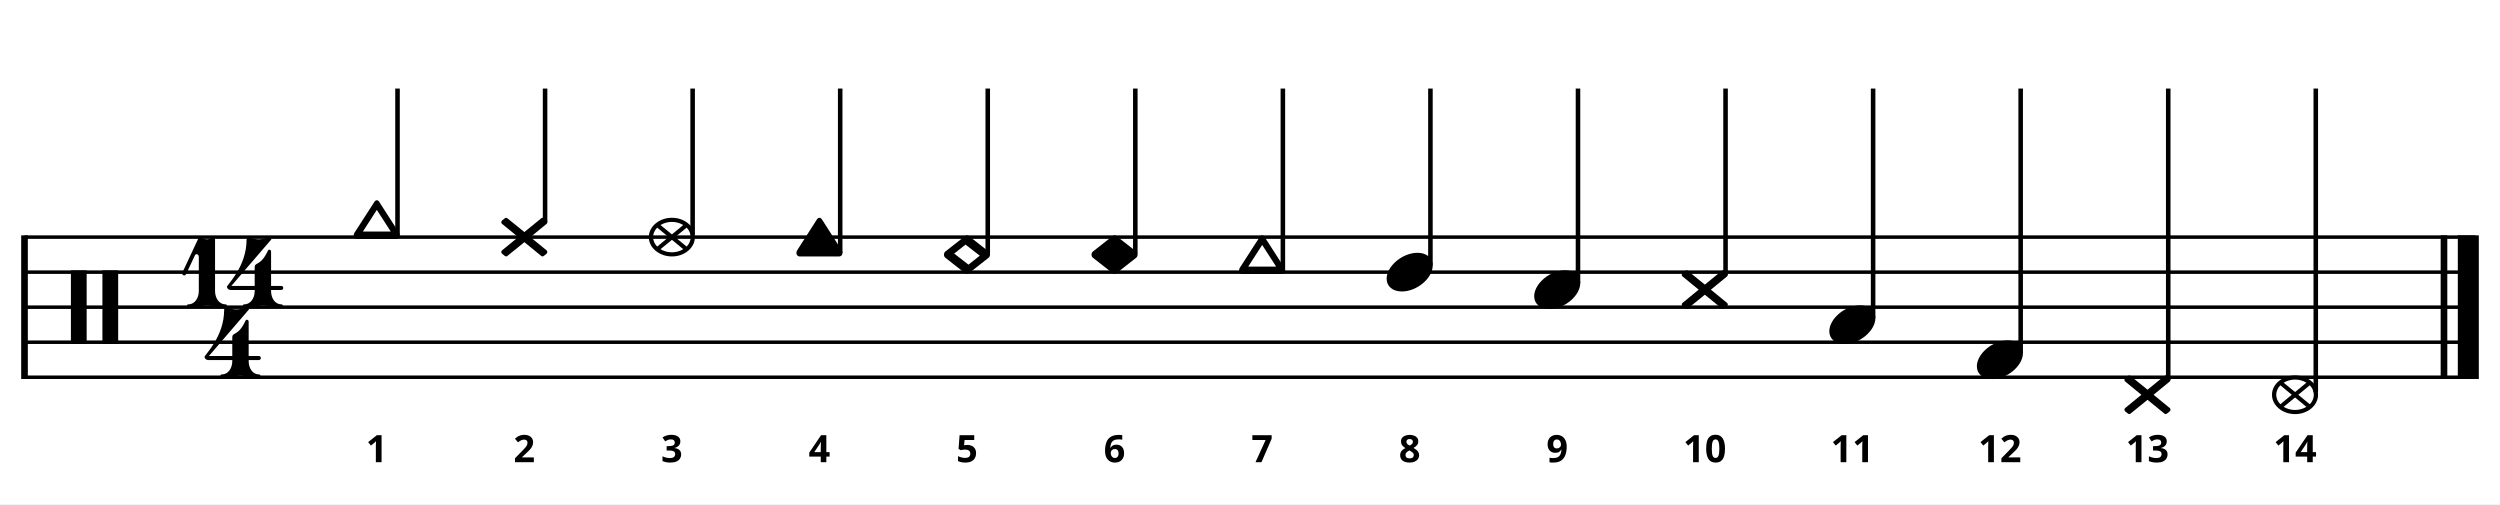
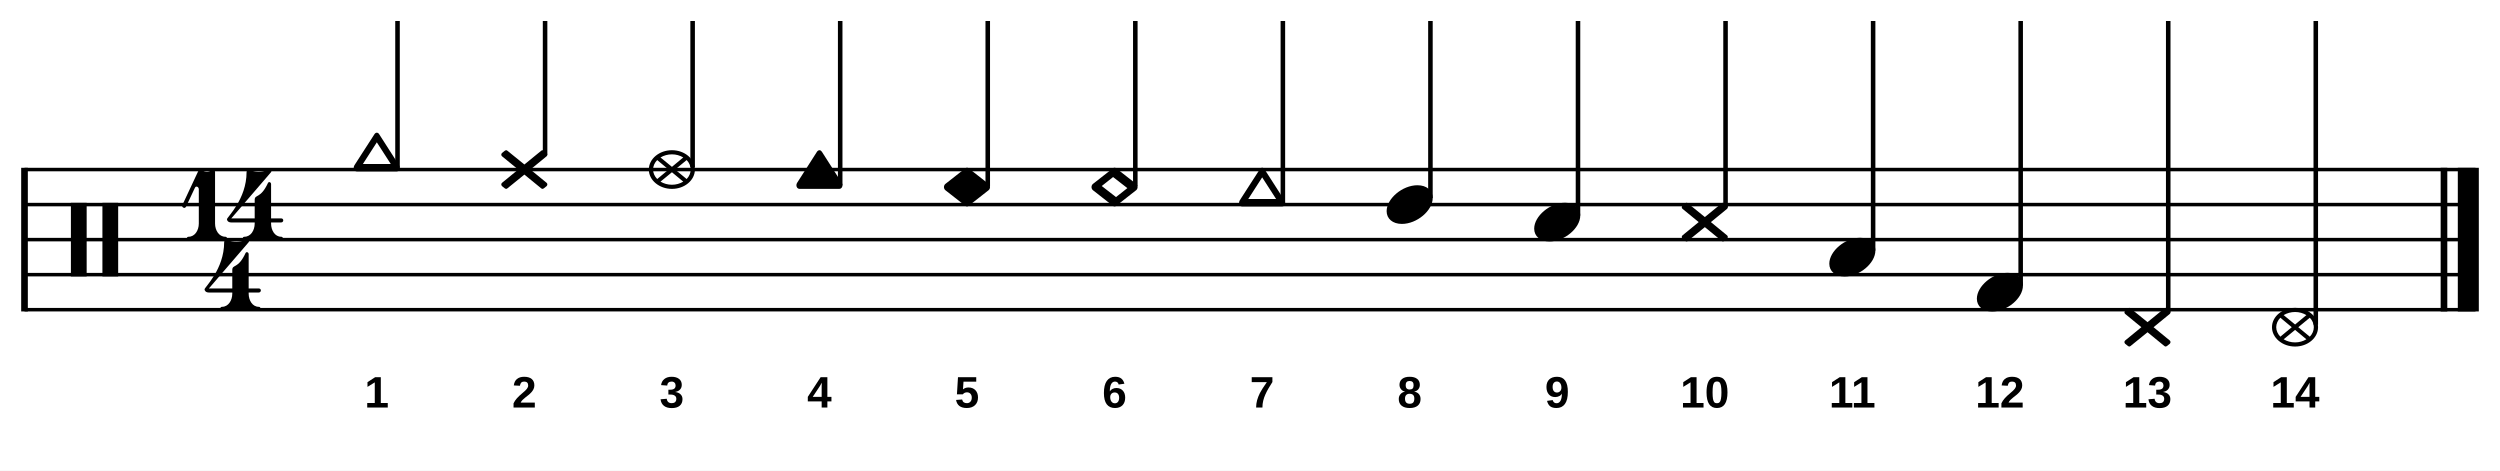
- <svg xmlns="http://www.w3.org/2000/svg" version="1.1" width="595" height="120" viewBox="0 0 595 120">
+ <svg xmlns="http://www.w3.org/2000/svg" xmlns:xlink="http://www.w3.org/1999/xlink" version="1.1" width="595" height="112" viewBox="0 0 595 112">
  <rect id="svg-background" width="100%" height="100%" fill="#ffffff" />
  <defs>
    <clipPath id="clip_1">
-       <path transform="matrix(1.883523,0,0,-1.884642,8.096875,-2.993286)" d="M0-.552H1.316V.552H0Z" />
+       <path transform="matrix(1.883523,0,0,-1.884642,8.096875,-3.073242)" d="M0-.552H1.316V.552H0Z" />
    </clipPath>
    <clipPath id="clip_2">
-       <path transform="matrix(8.333333,0,0,-8.338285,43.41667,57.19159)" d="M-.008 0H1.272V2.012H-.008Z" />
+       <path transform="matrix(8.333333,0,0,-8.338285,43.41667,57.11163)" d="M-.008 0H1.272V2.012H-.008Z" />
    </clipPath>
    <clipPath id="clip_3">
-       <path transform="matrix(8.333333,0,0,-8.338285,54.08333,57.19159)" d="M-.008 0H1.6V2.004H-.008Z" />
+       <path transform="matrix(8.333333,0,0,-8.338285,54.08333,57.11163)" d="M-.008 0H1.6V2.004H-.008Z" />
    </clipPath>
    <clipPath id="clip_4">
-       <path transform="matrix(8.333333,0,0,-8.338285,48.74999,73.86817)" d="M-.008 0H1.6V2.004H-.008Z" />
+       <path transform="matrix(8.333333,0,0,-8.338285,48.74999,73.78821)" d="M-.008 0H1.6V2.004H-.008Z" />
    </clipPath>
    <clipPath id="clip_5">
-       <path transform="matrix(8.333333,0,0,-8.338285,84.18417,36.26245)" d="M0-.552H1.316V.552H0Z" />
+       <path transform="matrix(8.333333,0,0,-8.338285,84.18417,36.1825)" d="M0-.552H1.316V.552H0Z" />
    </clipPath>
    <clipPath id="clip_6">
-       <path transform="matrix(8.333333,0,0,-8.338285,119.3032,40.43164)" d="M0-.552H1.316V.552H0Z" />
+       <path transform="matrix(8.333333,0,0,-8.338285,119.3032,40.35169)" d="M0-.552H1.316V.552H0Z" />
    </clipPath>
    <clipPath id="clip_7">
-       <path transform="matrix(8.333333,0,0,-8.338285,154.4223,40.43164)" d="M0-.552H1.316V.552H0Z" />
+       <path transform="matrix(8.333333,0,0,-8.338285,154.4223,40.35169)" d="M0-.552H1.316V.552H0Z" />
    </clipPath>
    <clipPath id="clip_8">
-       <path transform="matrix(8.333333,0,0,-8.338285,189.5413,40.43164)" d="M0-.552H1.316V.552H0Z" />
+       <path transform="matrix(8.333333,0,0,-8.338285,189.5413,40.35169)" d="M0-.552H1.316V.552H0Z" />
    </clipPath>
    <clipPath id="clip_9">
-       <path transform="matrix(8.333333,0,0,-8.338285,224.6603,44.60077)" d="M0-.552H1.316V.552H0Z" />
+       <path transform="matrix(8.333333,0,0,-8.338285,224.6603,44.52081)" d="M0-.552H1.316V.552H0Z" />
    </clipPath>
    <clipPath id="clip_10">
-       <path transform="matrix(8.333333,0,0,-8.338285,259.7794,44.60077)" d="M0-.552H1.316V.552H0Z" />
+       <path transform="matrix(8.333333,0,0,-8.338285,259.7794,44.52081)" d="M0-.552H1.316V.552H0Z" />
    </clipPath>
    <clipPath id="clip_11">
-       <path transform="matrix(8.333333,0,0,-8.338285,294.8984,44.60077)" d="M0-.552H1.316V.552H0Z" />
+       <path transform="matrix(8.333333,0,0,-8.338285,294.8984,44.52081)" d="M0-.552H1.316V.552H0Z" />
    </clipPath>
    <clipPath id="clip_12">
-       <path transform="matrix(8.333333,0,0,-8.338285,330.0175,48.7699)" d="M0-.552H1.316V.552H0Z" />
+       <path transform="matrix(8.333333,0,0,-8.338285,330.0175,48.68994)" d="M0-.552H1.316V.552H0Z" />
    </clipPath>
    <clipPath id="clip_13">
-       <path transform="matrix(8.333333,0,0,-8.338285,365.1365,52.93903)" d="M0-.552H1.316V.552H0Z" />
+       <path transform="matrix(8.333333,0,0,-8.338285,365.1365,52.85907)" d="M0-.552H1.316V.552H0Z" />
    </clipPath>
    <clipPath id="clip_14">
-       <path transform="matrix(8.333333,0,0,-8.338285,400.2556,52.93903)" d="M0-.552H1.316V.552H0Z" />
+       <path transform="matrix(8.333333,0,0,-8.338285,400.2556,52.85907)" d="M0-.552H1.316V.552H0Z" />
    </clipPath>
    <clipPath id="clip_15">
-       <path transform="matrix(8.333333,0,0,-8.338285,435.3746,61.27734)" d="M0-.552H1.316V.552H0Z" />
+       <path transform="matrix(8.333333,0,0,-8.338285,435.3746,61.19739)" d="M0-.552H1.316V.552H0Z" />
    </clipPath>
    <clipPath id="clip_16">
-       <path transform="matrix(8.333333,0,0,-8.338285,470.4937,69.6156)" d="M0-.552H1.316V.552H0Z" />
+       <path transform="matrix(8.333333,0,0,-8.338285,470.4937,69.53565)" d="M0-.552H1.316V.552H0Z" />
    </clipPath>
    <clipPath id="clip_17">
-       <path transform="matrix(8.333333,0,0,-8.338285,505.6127,77.95392)" d="M0-.552H1.316V.552H0Z" />
+       <path transform="matrix(8.333333,0,0,-8.338285,505.6127,77.87396)" d="M0-.552H1.316V.552H0Z" />
    </clipPath>
    <clipPath id="clip_18">
-       <path transform="matrix(8.333333,0,0,-8.338285,540.7318,77.95392)" d="M0-.552H1.316V.552H0Z" />
+       <path transform="matrix(8.333333,0,0,-8.338285,540.7318,77.87396)" d="M0-.552H1.316V.552H0Z" />
    </clipPath>
    <path id="font_19_28" d="M.045 .166 .178 .181C.181 .153 .19 .133 .204 .12 .217 .107 .235 .101 .258 .101 .286 .101 .31 .114 .33 .14 .35 .166 .363 .22 .368 .302 .334 .262 .291 .242 .239 .242 .182 .242 .134 .264 .093 .307 .052 .351 .032 .407 .032 .477 .032 .549 .053 .608 .096 .652 .14 .697 .194 .719 .261 .719 .334 .719 .393 .691 .44 .634 .486 .578 .51 .486 .51 .357 .51 .226 .486 .131 .437 .073 .389 .015 .325-.014 .248-.014 .192-.014 .146 .001 .112 .031 .077 .061 .055 .106 .045 .166M.356 .465C.356 .509 .346 .544 .325 .568 .305 .592 .282 .604 .255 .604 .229 .604 .208 .595 .192 .575 .175 .555 .167 .522 .167 .477 .167 .43 .176 .397 .194 .375 .212 .354 .235 .343 .262 .343 .289 .343 .311 .353 .329 .374 .347 .395 .356 .425 .356 .465Z" />
    <path id="font_19_21" d="M.506 .128V0H.025C.03 .048 .046 .094 .072 .137 .098 .18 .149 .237 .226 .308 .288 .366 .326 .405 .34 .425 .359 .454 .368 .482 .368 .509 .368 .54 .36 .563 .344 .58 .327 .596 .304 .604 .275 .604 .247 .604 .224 .596 .207 .578 .19 .561 .18 .532 .178 .492L.041 .506C.049 .582 .075 .636 .118 .669 .161 .702 .214 .719 .279 .719 .349 .719 .405 .7 .445 .662 .486 .624 .506 .576 .506 .52 .506 .487 .5 .457 .489 .428 .477 .399 .459 .368 .434 .336 .417 .315 .387 .285 .344 .245 .3 .205 .273 .179 .261 .166 .25 .153 .241 .14 .233 .128H.506Z" />
    <path id="font_19_32" d="M.042 .397V.524H.542V.397H.042M.042 .18V.307H.542V.18H.042Z" />
    <path id="font_19_3" d="" />
    <path id="font_19_48" d="M.071 0V.716H.287L.417 .228 .545 .716H.762V0H.628V.563L.486 0H.347L.205 .563V0H.071Z" />
    <path id="font_19_68" d="M.174 .358 .05 .381C.064 .432 .088 .469 .122 .494 .156 .518 .207 .53 .274 .53 .336 .53 .381 .523 .411 .509 .441 .494 .462 .476 .474 .453 .487 .431 .493 .39 .493 .331L.491 .17C.491 .125 .493 .091 .498 .07 .502 .048 .51 .025 .522 0H.387C.383 .009 .379 .023 .374 .041 .371 .049 .37 .054 .369 .057 .345 .034 .32 .017 .293 .005 .267-.006 .238-.012 .208-.012 .155-.012 .113 .003 .082 .032 .051 .06 .036 .097 .036 .141 .036 .17 .043 .196 .057 .219 .071 .242 .09 .259 .115 .272 .141 .284 .177 .294 .225 .303 .289 .315 .333 .327 .358 .337V.351C.358 .377 .351 .396 .338 .408 .325 .419 .301 .425 .265 .425 .24 .425 .221 .42 .208 .41 .194 .4 .183 .383 .174 .358M.358 .247C.34 .241 .312 .234 .274 .226 .236 .218 .211 .21 .2 .203 .182 .19 .173 .174 .173 .155 .173 .136 .18 .12 .194 .106 .209 .092 .227 .085 .249 .085 .274 .085 .297 .093 .32 .109 .336 .121 .347 .136 .353 .154 .356 .166 .358 .188 .358 .22V.247Z" />
    <path id="font_19_71" d="M.547 0H.42V.076C.399 .047 .374 .024 .345 .01 .316-.004 .287-.012 .258-.012 .198-.012 .147 .012 .105 .06 .062 .108 .041 .175 .041 .261 .041 .349 .062 .416 .103 .462 .144 .507 .197 .53 .26 .53 .318 .53 .368 .506 .41 .458V.716H.547V0M.181 .27C.181 .215 .189 .175 .204 .15 .226 .115 .257 .097 .297 .097 .328 .097 .355 .11 .377 .137 .4 .164 .411 .204 .411 .257 .411 .317 .4 .359 .378 .386 .357 .412 .329 .425 .296 .425 .263 .425 .236 .412 .214 .386 .192 .36 .181 .322 .181 .27Z" />
    <path id="font_19_72" d="M.372 .165 .509 .142C.491 .092 .463 .054 .426 .027 .388 .001 .34-.012 .283-.012 .193-.012 .126 .018 .083 .077 .049 .124 .032 .183 .032 .255 .032 .341 .054 .409 .099 .457 .144 .506 .201 .53 .27 .53 .347 .53 .408 .505 .452 .454 .497 .403 .518 .325 .516 .22H.172C.173 .179 .184 .147 .206 .125 .227 .102 .253 .091 .285 .091 .306 .091 .324 .097 .339 .108 .354 .12 .365 .139 .372 .165M.38 .304C.379 .343 .369 .373 .349 .394 .33 .415 .306 .425 .278 .425 .248 .425 .223 .414 .204 .392 .184 .37 .174 .341 .175 .304H.38Z" />
    <path id="font_19_90" d="M.168 0 .004 .519H.138L.235 .179 .324 .519H.457L.543 .179 .642 .519H.777L.611 0H.479L.39 .333 .302 0H.168Z" />
    <path id="font_19_76" d="M.072 .589V.716H.209V.589H.072M.072 0V.519H.209V0H.072Z" />
    <path id="font_19_87" d="M.31 .519V.409H.216V.201C.216 .158 .217 .134 .219 .127 .22 .12 .224 .114 .231 .109 .237 .105 .245 .103 .254 .103 .267 .103 .285 .107 .309 .116L.321 .009C.289-.005 .253-.012 .212-.012 .188-.012 .165-.008 .146 .001 .126 .009 .111 .02 .102 .033 .093 .046 .086 .064 .083 .086 .08 .102 .078 .135 .078 .183V.409H.015V.519H.078V.622L.216 .703V.519H.31Z" />
    <path id="font_19_75" d="M.208 .716V.452C.253 .504 .306 .53 .367 .53 .399 .53 .427 .524 .453 .513 .478 .501 .497 .486 .51 .468 .523 .45 .532 .429 .536 .407 .541 .385 .543 .351 .543 .304V0H.406V.274C.406 .328 .404 .362 .398 .377 .393 .392 .384 .403 .371 .412 .358 .42 .341 .425 .321 .425 .299 .425 .278 .419 .26 .408 .242 .397 .229 .38 .221 .358 .213 .336 .208 .303 .208 .259V0H.071V.716H.208Z" />
    <path id="font_19_36" d="M.718 0H.561L.499 .163H.212L.153 0H0L.279 .716H.432L.718 0M.452 .284 .354 .549 .257 .284H.452Z" />
    <path id="font_19_85" d="M.203 0H.066V.519H.193V.445C.215 .48 .235 .503 .252 .514 .27 .525 .289 .53 .312 .53 .343 .53 .373 .522 .402 .504L.359 .385C.336 .4 .315 .407 .295 .407 .276 .407 .259 .402 .246 .391 .233 .381 .222 .362 .215 .334 .207 .306 .203 .248 .203 .16V0Z" />
    <path id="font_19_15" d="M.068 .138H.206V.039C.206-.001 .202-.032 .195-.055 .188-.078 .176-.099 .156-.117 .137-.135 .113-.15 .084-.16L.057-.104C.085-.094 .104-.082 .116-.066 .128-.05 .134-.028 .135 0H.068V.138Z" />
    <path id="font_19_83" d="M.068 .519H.196V.442C.212 .468 .235 .49 .263 .506 .292 .522 .323 .53 .357 .53 .418 .53 .469 .507 .511 .459 .553 .412 .574 .347 .574 .262 .574 .176 .553 .108 .51 .06 .468 .012 .417-.012 .356-.012 .328-.012 .302-.006 .279 .005 .255 .017 .231 .036 .205 .064V-.197H.068V.519M.204 .268C.204 .21 .215 .167 .238 .139 .261 .112 .29 .098 .323 .098 .355 .098 .381 .11 .402 .136 .424 .161 .434 .203 .434 .261 .434 .316 .423 .356 .401 .382 .38 .409 .353 .422 .32 .422 .287 .422 .259 .409 .237 .383 .215 .357 .204 .319 .204 .268Z" />
    <path id="font_19_88" d="M.413 0V.078C.394 .05 .369 .028 .339 .012 .308-.004 .275-.012 .241-.012 .206-.012 .175-.004 .147 .011 .12 .027 .1 .048 .087 .076 .075 .103 .069 .142 .069 .19V.519H.206V.281C.206 .208 .209 .163 .214 .147 .219 .131 .228 .118 .241 .108 .255 .099 .271 .094 .292 .094 .315 .094 .336 .1 .355 .113 .374 .126 .386 .142 .393 .161 .4 .18 .403 .226 .403 .3V.519H.541V0H.413Z" />
    <path id="font_19_70" d="M.524 .365 .389 .341C.384 .368 .374 .388 .358 .401 .342 .415 .321 .422 .295 .422 .261 .422 .233 .41 .213 .387 .193 .363 .183 .324 .183 .269 .183 .207 .193 .164 .214 .139 .234 .113 .262 .101 .297 .101 .323 .101 .344 .108 .361 .123 .377 .138 .389 .163 .396 .199L.531 .176C.517 .114 .49 .067 .45 .036 .41 .004 .357-.012 .291-.012 .215-.012 .154 .012 .109 .06 .064 .108 .042 .174 .042 .259 .042 .344 .064 .411 .109 .459 .155 .506 .216 .53 .293 .53 .356 .53 .406 .517 .444 .49 .481 .462 .508 .421 .524 .365Z" />
    <path id="font_19_86" d="M.023 .147 .161 .169C.167 .142 .179 .122 .197 .109 .215 .095 .24 .088 .272 .088 .307 .088 .334 .094 .352 .107 .364 .116 .37 .129 .37 .144 .37 .154 .367 .163 .36 .17 .354 .176 .338 .182 .314 .188 .204 .212 .134 .234 .104 .255 .063 .283 .042 .321 .042 .371 .042 .416 .06 .454 .096 .484 .131 .515 .186 .53 .261 .53 .332 .53 .384 .519 .419 .496 .453 .473 .477 .439 .49 .394L.361 .369C.355 .389 .345 .405 .329 .416 .314 .426 .292 .432 .263 .432 .227 .432 .201 .427 .186 .417 .175 .409 .17 .4 .17 .389 .17 .379 .174 .371 .184 .364 .196 .355 .239 .342 .312 .325 .385 .309 .436 .288 .465 .264 .493 .24 .508 .206 .508 .162 .508 .115 .488 .074 .448 .04 .409 .005 .35-.012 .272-.012 .201-.012 .145 .003 .104 .031 .063 .06 .036 .098 .023 .147Z" />
    <path id="font_19_92" d="M.007 .519H.153L.277 .15 .398 .519H.54L.357 .019 .324-.071C.312-.102 .301-.125 .29-.141 .279-.157 .266-.17 .252-.179 .238-.189 .221-.197 .2-.203 .179-.208 .156-.211 .13-.211 .104-.211 .078-.208 .052-.203L.04-.095C.062-.099 .081-.102 .098-.102 .13-.102 .154-.092 .169-.073 .184-.055 .196-.031 .204-.002L.007 .519Z" />
    <path id="font_19_82" d="M.04 .267C.04 .312 .051 .356 .074 .399 .096 .442 .128 .474 .169 .497 .21 .519 .256 .53 .307 .53 .386 .53 .45 .505 .5 .454 .55 .403 .575 .339 .575 .261 .575 .182 .55 .117 .499 .066 .449 .014 .385-.012 .308-.012 .261-.012 .215-.001 .172 .021 .129 .042 .096 .073 .074 .115 .051 .156 .04 .207 .04 .267M.181 .259C.181 .208 .193 .169 .217 .141 .242 .114 .272 .101 .308 .101 .343 .101 .373 .114 .398 .141 .422 .169 .434 .208 .434 .26 .434 .311 .422 .35 .398 .377 .373 .404 .343 .418 .308 .418 .272 .418 .242 .404 .217 .377 .193 .35 .181 .311 .181 .259Z" />
    <path id="font_19_80" d="M.062 .519H.188V.448C.233 .503 .287 .53 .35 .53 .383 .53 .412 .523 .436 .51 .46 .496 .48 .475 .496 .447 .519 .475 .543 .496 .57 .51 .596 .523 .624 .53 .654 .53 .692 .53 .725 .523 .751 .507 .777 .492 .797 .469 .81 .439 .819 .417 .824 .381 .824 .332V0H.687V.296C.687 .347 .682 .381 .673 .396 .66 .415 .641 .425 .614 .425 .595 .425 .577 .419 .56 .407 .543 .396 .531 .378 .523 .356 .516 .333 .512 .298 .512 .249V0H.375V.284C.375 .334 .373 .367 .368 .381 .363 .396 .355 .407 .345 .414 .335 .421 .321 .425 .303 .425 .282 .425 .263 .419 .246 .408 .229 .396 .217 .38 .21 .358 .202 .337 .199 .301 .199 .252V0H.062V.519Z" />
    <path id="font_19_17" d="M.072 0V.138H.209V0H.072Z" />
  </defs>
-   <g id="musical-content" transform="translate(0,16)">
-     <path transform="matrix(1,0,0,-1,0,779.48)" stroke-width=".834" stroke-linecap="butt" stroke-miterlimit="10" stroke-linejoin="miter" fill="none" stroke="#000000" d="M5.833 739.048H589.167" />
-     <path transform="matrix(1,0,0,-1,0,779.48)" stroke-width=".834" stroke-linecap="butt" stroke-miterlimit="10" stroke-linejoin="miter" fill="none" stroke="#000000" d="M5.833 730.71H589.167" />
-     <path transform="matrix(1,0,0,-1,0,779.48)" stroke-width=".834" stroke-linecap="butt" stroke-miterlimit="10" stroke-linejoin="miter" fill="none" stroke="#000000" d="M5.833 722.372H589.167" />
-     <path transform="matrix(1,0,0,-1,0,779.48)" stroke-width=".834" stroke-linecap="butt" stroke-miterlimit="10" stroke-linejoin="miter" fill="none" stroke="#000000" d="M5.833 714.034H589.167" />
-     <path transform="matrix(1,0,0,-1,0,779.48)" stroke-width=".834" stroke-linecap="butt" stroke-miterlimit="10" stroke-linejoin="miter" fill="none" stroke="#000000" d="M5.833 705.695H589.167" />
-     <path transform="matrix(1,0,0,-1,0,779.48)" stroke-width="3.75" stroke-linecap="butt" stroke-miterlimit="10" stroke-linejoin="miter" fill="none" stroke="#000000" d="M18.75 731.127V713.617" />
-     <path transform="matrix(1,0,0,-1,0,779.48)" stroke-width="3.75" stroke-linecap="butt" stroke-miterlimit="10" stroke-linejoin="miter" fill="none" stroke="#000000" d="M26.25 731.127V713.617" />
-     <path transform="matrix(1,0,0,-1,0,779.48)" stroke-width="1.583" stroke-linecap="butt" stroke-miterlimit="10" stroke-linejoin="miter" fill="none" stroke="#000000" d="M5.833 739.465V705.278" />
-     <path transform="matrix(1,0,0,-1,0,779.48)" stroke-width="1.083" stroke-linecap="butt" stroke-miterlimit="10" stroke-linejoin="miter" fill="none" stroke="#000000" d="M94.609 739.465V774.403" />
-     <path transform="matrix(1,0,0,-1,0,779.48)" stroke-width="1.083" stroke-linecap="butt" stroke-miterlimit="10" stroke-linejoin="miter" fill="none" stroke="#000000" d="M129.728 742.595V774.403" />
-     <path transform="matrix(1,0,0,-1,0,779.48)" stroke-width="1.083" stroke-linecap="butt" stroke-miterlimit="10" stroke-linejoin="miter" fill="none" stroke="#000000" d="M164.847 739.632V774.403" />
-     <path transform="matrix(1,0,0,-1,0,779.48)" stroke-width="1.083" stroke-linecap="butt" stroke-miterlimit="10" stroke-linejoin="miter" fill="none" stroke="#000000" d="M199.966 735.296V774.403" />
-     <path transform="matrix(1,0,0,-1,0,779.48)" stroke-width="1.083" stroke-linecap="butt" stroke-miterlimit="10" stroke-linejoin="miter" fill="none" stroke="#000000" d="M235.085 735.088V774.403" />
-     <path transform="matrix(1,0,0,-1,0,779.48)" stroke-width="1.083" stroke-linecap="butt" stroke-miterlimit="10" stroke-linejoin="miter" fill="none" stroke="#000000" d="M270.204 735.088V774.403" />
-     <path transform="matrix(1,0,0,-1,0,779.48)" stroke-width="1.083" stroke-linecap="butt" stroke-miterlimit="10" stroke-linejoin="miter" fill="none" stroke="#000000" d="M305.323 731.127V774.403" />
-     <path transform="matrix(1,0,0,-1,0,779.48)" stroke-width="1.083" stroke-linecap="butt" stroke-miterlimit="10" stroke-linejoin="miter" fill="none" stroke="#000000" d="M340.442 732.276V774.403" />
-     <path transform="matrix(1,0,0,-1,0,779.48)" stroke-width="1.083" stroke-linecap="butt" stroke-miterlimit="10" stroke-linejoin="miter" fill="none" stroke="#000000" d="M375.562 728.107V774.403" />
-     <path transform="matrix(1,0,0,-1,0,779.48)" stroke-width="1.083" stroke-linecap="butt" stroke-miterlimit="10" stroke-linejoin="miter" fill="none" stroke="#000000" d="M410.681 730.087V774.403" />
-     <path transform="matrix(1,0,0,-1,0,779.48)" stroke-width="1.083" stroke-linecap="butt" stroke-miterlimit="10" stroke-linejoin="miter" fill="none" stroke="#000000" d="M445.8 719.769V774.403" />
-     <path transform="matrix(1,0,0,-1,0,779.48)" stroke-width="1.083" stroke-linecap="butt" stroke-miterlimit="10" stroke-linejoin="miter" fill="none" stroke="#000000" d="M480.919 711.43V774.403" />
-     <path transform="matrix(1,0,0,-1,0,779.48)" stroke-width="1.083" stroke-linecap="butt" stroke-miterlimit="10" stroke-linejoin="miter" fill="none" stroke="#000000" d="M516.038 705.072V774.403" />
-     <path transform="matrix(1,0,0,-1,0,779.48)" stroke-width="1.083" stroke-linecap="butt" stroke-miterlimit="10" stroke-linejoin="miter" fill="none" stroke="#000000" d="M551.157 702.11V774.403" />
-     <path transform="matrix(1,0,0,-1,0,779.48)" stroke-width="1.583" stroke-linecap="butt" stroke-miterlimit="10" stroke-linejoin="miter" fill="none" stroke="#000000" d="M581.667 739.465V705.278" />
-     <path transform="matrix(1,0,0,-1,0,779.48)" stroke-width="5" stroke-linecap="butt" stroke-miterlimit="10" stroke-linejoin="miter" fill="none" stroke="#000000" d="M587.458 739.465V705.278" />
-     <g clip-path="url(#clip_2)">
-       <path transform="matrix(8.333333,0,0,-8.338285,43.41667,57.19159)" d="M.7 1.948C.784 1.948 .86 2.004 .884 2.004 .912 2.004 .932 1.976 .932 1.936V.468C.932 .276 1.044 .092 1.224 .092 1.256 .092 1.272 .072 1.272 .048 1.272 .024 1.256 0 1.224 0 1.048 0 .876 .052 .7 .052 .524 .052 .352 0 .176 0 .144 0 .128 .024 .128 .048 .128 .072 .144 .092 .176 .092 .356 .092 .468 .276 .468 .468V1.448C.468 1.496 .432 1.524 .4 1.524 .384 1.524 .368 1.512 .36 1.496L.104 .952C.092 .928 .076 .916 .056 .916 .024 .916-.008 .94-.008 .972-.008 .98-.004 .992 0 1L.468 2C.472 2.008 .48 2.012 .488 2.012 .532 2.012 .604 1.948 .7 1.948" />
-     </g>
-     <g clip-path="url(#clip_3)">
-       <path transform="matrix(8.333333,0,0,-8.338285,54.08333,57.19159)" d="M.9 1.948C1.052 1.948 1.172 2.004 1.204 2.004 1.248 2.004 1.276 1.964 1.252 1.936L.116 .616H.784V1.14C.784 1.316 .948 1.16 1.164 1.628 1.172 1.644 1.184 1.652 1.2 1.652 1.224 1.652 1.252 1.632 1.252 1.596V.616H1.54C1.58 .616 1.6 .588 1.6 .56 1.6 .532 1.58 .5 1.54 .5H1.252V.468C1.252 .276 1.36 .092 1.54 .092 1.572 .092 1.588 .072 1.588 .048 1.588 .024 1.572 0 1.54 0 1.364 0 1.192 .052 1.016 .052 .84 .052 .668 0 .492 0 .46 0 .444 .024 .444 .048 .444 .072 .46 .092 .492 .092 .672 .092 .784 .276 .784 .468V.5H.116C.024 .5-.008 .556-.008 .592-.008 .648 .552 1.16 .552 1.936 .552 1.972 .576 2 .604 2 .632 2 .752 1.948 .9 1.948" />
-     </g>
-     <g clip-path="url(#clip_4)">
-       <path transform="matrix(8.333333,0,0,-8.338285,48.74999,73.86817)" d="M.9 1.948C1.052 1.948 1.172 2.004 1.204 2.004 1.248 2.004 1.276 1.964 1.252 1.936L.116 .616H.784V1.14C.784 1.316 .948 1.16 1.164 1.628 1.172 1.644 1.184 1.652 1.2 1.652 1.224 1.652 1.252 1.632 1.252 1.596V.616H1.54C1.58 .616 1.6 .588 1.6 .56 1.6 .532 1.58 .5 1.54 .5H1.252V.468C1.252 .276 1.36 .092 1.54 .092 1.572 .092 1.588 .072 1.588 .048 1.588 .024 1.572 0 1.54 0 1.364 0 1.192 .052 1.016 .052 .84 .052 .668 0 .492 0 .46 0 .444 .024 .444 .048 .444 .072 .46 .092 .492 .092 .672 .092 .784 .276 .784 .468V.5H.116C.024 .5-.008 .556-.008 .592-.008 .648 .552 1.16 .552 1.936 .552 1.972 .576 2 .604 2 .632 2 .752 1.948 .9 1.948" />
-     </g>
-     <g clip-path="url(#clip_5)">
-       <path transform="matrix(8.333333,0,0,-8.338285,84.18417,36.26245)" d="M.262-.341H1.058L.66 .277M.083-.552C.038-.552 0-.508 0-.449 0-.424 .008-.4 .019-.38L.595 .513C.611 .537 .637 .552 .66 .552 .683 .552 .709 .537 .724 .513L1.297-.38C1.308-.4 1.316-.424 1.316-.449 1.316-.508 1.282-.552 1.236-.552H.083" />
-     </g>
-     <g clip-path="url(#clip_6)">
-       <path transform="matrix(8.333333,0,0,-8.338285,119.3032,40.43164)" d="M.66 .144 1.14 .536C1.152 .544 1.164 .552 1.176 .552 1.188 .552 1.204 .544 1.216 .536L1.296 .472C1.308 .46 1.316 .44 1.316 .424 1.316 .408 1.308 .392 1.296 .38L.832 0 1.296-.38C1.308-.392 1.316-.408 1.316-.424 1.316-.44 1.308-.46 1.296-.472L1.216-.536C1.204-.544 1.188-.552 1.176-.552 1.164-.552 1.152-.544 1.14-.536L.66-.144 .176-.536C.164-.544 .152-.552 .14-.552 .128-.552 .112-.544 .1-.536L.02-.472C.008-.46 0-.44 0-.424 0-.408 .008-.392 .02-.38L.484 0 .02 .38C.008 .392 0 .408 0 .424 0 .44 .008 .46 .02 .472L.1 .536C.112 .544 .128 .552 .14 .552 .152 .552 .164 .544 .176 .536" />
-     </g>
-     <g clip-path="url(#clip_7)">
-       <path transform="matrix(8.333333,0,0,-8.338285,154.4223,40.43164)" d="M.66 .552C1.02 .552 1.316 .306 1.316 0 1.316-.306 1.02-.552 .66-.552 .3-.552 0-.306 0 0 0 .306 .3 .552 .66 .552M.66 .077 .983 .345C.889 .402 .777 .434 .66 .434 .542 .434 .427 .402 .333 .345M.565 0 .239 .271C.165 .195 .121 .099 .121 0 .121-.099 .165-.195 .239-.271M.751 0 1.08-.271C1.154-.195 1.195-.099 1.195 0 1.195 .099 1.154 .195 1.08 .271M.66-.077 .333-.345C.427-.402 .542-.434 .66-.434 .777-.434 .889-.402 .983-.345" />
-     </g>
-     <g clip-path="url(#clip_8)">
-       <path transform="matrix(8.333333,0,0,-8.338285,189.5413,40.43164)" d="M.088-.552C.04-.552 0-.508 0-.449 0-.424 .008-.4 .02-.38L.588 .508C.604 .532 .632 .552 .66 .552 .688 .552 .712 .532 .728 .508L1.296-.38C1.308-.4 1.316-.424 1.316-.449 1.316-.508 1.276-.552 1.228-.552H.088" />
-     </g>
-     <g clip-path="url(#clip_9)">
-       <path transform="matrix(8.333333,0,0,-8.338285,224.6603,44.60077)" d="M.292 .03 .7-.286 1.024-.03 .616 .286M.04-.089C.016-.069 0-.035 0 0 0 .035 .016 .069 .04 .089L.612 .537C.628 .547 .644 .552 .66 .552 .676 .552 .688 .547 .704 .537L1.276 .089C1.3 .069 1.316 .035 1.316 0 1.316-.035 1.3-.069 1.276-.089L.704-.537C.688-.547 .676-.552 .66-.552 .644-.552 .628-.547 .612-.537" />
-     </g>
-     <g clip-path="url(#clip_10)">
-       <path transform="matrix(8.333333,0,0,-8.338285,259.7794,44.60077)" d="M.04-.089C.016-.069 0-.035 0 0 0 .035 .016 .069 .04 .089L.612 .537C.628 .547 .644 .552 .66 .552 .676 .552 .688 .547 .704 .537L1.276 .089C1.3 .069 1.316 .035 1.316 0 1.316-.035 1.3-.069 1.276-.089L.704-.537C.688-.547 .676-.552 .66-.552 .644-.552 .628-.547 .612-.537" />
-     </g>
-     <g clip-path="url(#clip_11)">
-       <path transform="matrix(8.333333,0,0,-8.338285,294.8984,44.60077)" d="M.262-.341H1.058L.66 .277M.083-.552C.038-.552 0-.508 0-.449 0-.424 .008-.4 .019-.38L.595 .513C.611 .537 .637 .552 .66 .552 .683 .552 .709 .537 .724 .513L1.297-.38C1.308-.4 1.316-.424 1.316-.449 1.316-.508 1.282-.552 1.236-.552H.083" />
-     </g>
-     <g clip-path="url(#clip_12)">
-       <path transform="matrix(8.333333,0,0,-8.338285,330.0175,48.7699)" d="M.88 .552C1.144 .552 1.316 .404 1.316 .188 1.316-.172 .864-.552 .436-.552 .172-.552 0-.404 0-.188 0 .172 .452 .552 .88 .552" />
-     </g>
-     <g clip-path="url(#clip_13)">
-       <path transform="matrix(8.333333,0,0,-8.338285,365.1365,52.93903)" d="M.88 .552C1.144 .552 1.316 .404 1.316 .188 1.316-.172 .864-.552 .436-.552 .172-.552 0-.404 0-.188 0 .172 .452 .552 .88 .552" />
-     </g>
-     <g clip-path="url(#clip_14)">
-       <path transform="matrix(8.333333,0,0,-8.338285,400.2556,52.93903)" d="M.66 .144 1.14 .536C1.152 .544 1.164 .552 1.176 .552 1.188 .552 1.204 .544 1.216 .536L1.296 .472C1.308 .46 1.316 .44 1.316 .424 1.316 .408 1.308 .392 1.296 .38L.832 0 1.296-.38C1.308-.392 1.316-.408 1.316-.424 1.316-.44 1.308-.46 1.296-.472L1.216-.536C1.204-.544 1.188-.552 1.176-.552 1.164-.552 1.152-.544 1.14-.536L.66-.144 .176-.536C.164-.544 .152-.552 .14-.552 .128-.552 .112-.544 .1-.536L.02-.472C.008-.46 0-.44 0-.424 0-.408 .008-.392 .02-.38L.484 0 .02 .38C.008 .392 0 .408 0 .424 0 .44 .008 .46 .02 .472L.1 .536C.112 .544 .128 .552 .14 .552 .152 .552 .164 .544 .176 .536" />
-     </g>
-     <g clip-path="url(#clip_15)">
-       <path transform="matrix(8.333333,0,0,-8.338285,435.3746,61.27734)" d="M.88 .552C1.144 .552 1.316 .404 1.316 .188 1.316-.172 .864-.552 .436-.552 .172-.552 0-.404 0-.188 0 .172 .452 .552 .88 .552" />
-     </g>
-     <g clip-path="url(#clip_16)">
-       <path transform="matrix(8.333333,0,0,-8.338285,470.4937,69.6156)" d="M.88 .552C1.144 .552 1.316 .404 1.316 .188 1.316-.172 .864-.552 .436-.552 .172-.552 0-.404 0-.188 0 .172 .452 .552 .88 .552" />
-     </g>
-     <g clip-path="url(#clip_17)">
-       <path transform="matrix(8.333333,0,0,-8.338285,505.6127,77.95392)" d="M.66 .144 1.14 .536C1.152 .544 1.164 .552 1.176 .552 1.188 .552 1.204 .544 1.216 .536L1.296 .472C1.308 .46 1.316 .44 1.316 .424 1.316 .408 1.308 .392 1.296 .38L.832 0 1.296-.38C1.308-.392 1.316-.408 1.316-.424 1.316-.44 1.308-.46 1.296-.472L1.216-.536C1.204-.544 1.188-.552 1.176-.552 1.164-.552 1.152-.544 1.14-.536L.66-.144 .176-.536C.164-.544 .152-.552 .14-.552 .128-.552 .112-.544 .1-.536L.02-.472C.008-.46 0-.44 0-.424 0-.408 .008-.392 .02-.38L.484 0 .02 .38C.008 .392 0 .408 0 .424 0 .44 .008 .46 .02 .472L.1 .536C.112 .544 .128 .552 .14 .552 .152 .552 .164 .544 .176 .536" />
-     </g>
-     <g clip-path="url(#clip_18)">
-       <path transform="matrix(8.333333,0,0,-8.338285,540.7318,77.95392)" d="M.66 .552C1.02 .552 1.316 .306 1.316 0 1.316-.306 1.02-.552 .66-.552 .3-.552 0-.306 0 0 0 .306 .3 .552 .66 .552M.66 .077 .983 .345C.889 .402 .777 .434 .66 .434 .542 .434 .427 .402 .333 .345M.565 0 .239 .271C.165 .195 .121 .099 .121 0 .121-.099 .165-.195 .239-.271M.751 0 1.08-.271C1.154-.195 1.195-.099 1.195 0 1.195 .099 1.154 .195 1.08 .271M.66-.077 .333-.345C.427-.402 .542-.434 .66-.434 .777-.434 .889-.402 .983-.345" />
-     </g>
-   </g>
-   <g id="stave-numbers" fill="#000000" font-family="'Mona Sans VF', -apple-system, BlinkMacSystemFont, 'Segoe UI', 'Noto Sans', Helvetica, Arial, sans-serif" font-size="9" text-anchor="middle">
-     <text x="89.668" y="110" font-weight="bold">1</text>
-     <text x="124.787" y="110" font-weight="bold">2</text>
-     <text x="159.906" y="110" font-weight="bold">3</text>
-     <text x="195.025" y="110" font-weight="bold">4</text>
-     <text x="230.144" y="110" font-weight="bold">5</text>
-     <text x="265.263" y="110" font-weight="bold">6</text>
-     <text x="300.382" y="110" font-weight="bold">7</text>
-     <text x="335.501" y="110" font-weight="bold">8</text>
-     <text x="370.62" y="110" font-weight="bold">9</text>
-     <text x="405.739" y="110" font-weight="bold">10</text>
-     <text x="440.858" y="110" font-weight="bold">11</text>
-     <text x="475.977" y="110" font-weight="bold">12</text>
-     <text x="511.096" y="110" font-weight="bold">13</text>
-     <text x="546.215" y="110" font-weight="bold">14</text>
+   <path transform="matrix(1,0,0,-1,0,779.4)" stroke-width=".245" stroke-linecap="butt" stroke-miterlimit="10" stroke-linejoin="miter" fill="none" stroke="#000000" d="M10.453 782.841V791.896" />
+   <path transform="matrix(1,0,0,-1,0,779.4)" stroke-width=".834" stroke-linecap="butt" stroke-miterlimit="10" stroke-linejoin="miter" fill="none" stroke="#000000" d="M5.833 739.048H589.167" />
+   <path transform="matrix(1,0,0,-1,0,779.4)" stroke-width=".834" stroke-linecap="butt" stroke-miterlimit="10" stroke-linejoin="miter" fill="none" stroke="#000000" d="M5.833 730.71H589.167" />
+   <path transform="matrix(1,0,0,-1,0,779.4)" stroke-width=".834" stroke-linecap="butt" stroke-miterlimit="10" stroke-linejoin="miter" fill="none" stroke="#000000" d="M5.833 722.372H589.167" />
+   <path transform="matrix(1,0,0,-1,0,779.4)" stroke-width=".834" stroke-linecap="butt" stroke-miterlimit="10" stroke-linejoin="miter" fill="none" stroke="#000000" d="M5.833 714.034H589.167" />
+   <path transform="matrix(1,0,0,-1,0,779.4)" stroke-width=".834" stroke-linecap="butt" stroke-miterlimit="10" stroke-linejoin="miter" fill="none" stroke="#000000" d="M5.833 705.695H589.167" />
+   <path transform="matrix(1,0,0,-1,0,779.4)" stroke-width="3.75" stroke-linecap="butt" stroke-miterlimit="10" stroke-linejoin="miter" fill="none" stroke="#000000" d="M18.75 731.127V713.617" />
+   <path transform="matrix(1,0,0,-1,0,779.4)" stroke-width="3.75" stroke-linecap="butt" stroke-miterlimit="10" stroke-linejoin="miter" fill="none" stroke="#000000" d="M26.25 731.127V713.617" />
+   <path transform="matrix(1,0,0,-1,0,779.4)" stroke-width="1.583" stroke-linecap="butt" stroke-miterlimit="10" stroke-linejoin="miter" fill="none" stroke="#000000" d="M5.833 739.465V705.278" />
+   <path transform="matrix(1,0,0,-1,0,779.4)" stroke-width="1.083" stroke-linecap="butt" stroke-miterlimit="10" stroke-linejoin="miter" fill="none" stroke="#000000" d="M94.609 739.465V774.403" />
+   <path transform="matrix(1,0,0,-1,0,779.4)" stroke-width="1.083" stroke-linecap="butt" stroke-miterlimit="10" stroke-linejoin="miter" fill="none" stroke="#000000" d="M129.728 742.595V774.403" />
+   <path transform="matrix(1,0,0,-1,0,779.4)" stroke-width="1.083" stroke-linecap="butt" stroke-miterlimit="10" stroke-linejoin="miter" fill="none" stroke="#000000" d="M164.847 739.632V774.403" />
+   <path transform="matrix(1,0,0,-1,0,779.4)" stroke-width="1.083" stroke-linecap="butt" stroke-miterlimit="10" stroke-linejoin="miter" fill="none" stroke="#000000" d="M199.966 735.296V774.403" />
+   <path transform="matrix(1,0,0,-1,0,779.4)" stroke-width="1.083" stroke-linecap="butt" stroke-miterlimit="10" stroke-linejoin="miter" fill="none" stroke="#000000" d="M235.085 735.088V774.403" />
+   <path transform="matrix(1,0,0,-1,0,779.4)" stroke-width="1.083" stroke-linecap="butt" stroke-miterlimit="10" stroke-linejoin="miter" fill="none" stroke="#000000" d="M270.204 735.088V774.403" />
+   <path transform="matrix(1,0,0,-1,0,779.4)" stroke-width="1.083" stroke-linecap="butt" stroke-miterlimit="10" stroke-linejoin="miter" fill="none" stroke="#000000" d="M305.323 731.127V774.403" />
+   <path transform="matrix(1,0,0,-1,0,779.4)" stroke-width="1.083" stroke-linecap="butt" stroke-miterlimit="10" stroke-linejoin="miter" fill="none" stroke="#000000" d="M340.442 732.276V774.403" />
+   <path transform="matrix(1,0,0,-1,0,779.4)" stroke-width="1.083" stroke-linecap="butt" stroke-miterlimit="10" stroke-linejoin="miter" fill="none" stroke="#000000" d="M375.562 728.107V774.403" />
+   <path transform="matrix(1,0,0,-1,0,779.4)" stroke-width="1.083" stroke-linecap="butt" stroke-miterlimit="10" stroke-linejoin="miter" fill="none" stroke="#000000" d="M410.681 730.087V774.403" />
+   <path transform="matrix(1,0,0,-1,0,779.4)" stroke-width="1.083" stroke-linecap="butt" stroke-miterlimit="10" stroke-linejoin="miter" fill="none" stroke="#000000" d="M445.8 719.769V774.403" />
+   <path transform="matrix(1,0,0,-1,0,779.4)" stroke-width="1.083" stroke-linecap="butt" stroke-miterlimit="10" stroke-linejoin="miter" fill="none" stroke="#000000" d="M480.919 711.43V774.403" />
+   <path transform="matrix(1,0,0,-1,0,779.4)" stroke-width="1.083" stroke-linecap="butt" stroke-miterlimit="10" stroke-linejoin="miter" fill="none" stroke="#000000" d="M516.038 705.072V774.403" />
+   <path transform="matrix(1,0,0,-1,0,779.4)" stroke-width="1.083" stroke-linecap="butt" stroke-miterlimit="10" stroke-linejoin="miter" fill="none" stroke="#000000" d="M551.157 702.11V774.403" />
+   <path transform="matrix(1,0,0,-1,0,779.4)" stroke-width="1.583" stroke-linecap="butt" stroke-miterlimit="10" stroke-linejoin="miter" fill="none" stroke="#000000" d="M581.667 739.465V705.278" />
+   <path transform="matrix(1,0,0,-1,0,779.4)" stroke-width="5" stroke-linecap="butt" stroke-miterlimit="10" stroke-linejoin="miter" fill="none" stroke="#000000" d="M587.458 739.465V705.278" />
+   <g clip-path="url(#clip_1)">
+     <path transform="matrix(1.883523,0,0,-1.884642,8.096875,-3.073242)" d="M.88 .552C1.144 .552 1.316 .404 1.316 .188 1.316-.172 .864-.552 .436-.552 .172-.552 0-.404 0-.188 0 .172 .452 .552 .88 .552" />
+   </g>
+   <g clip-path="url(#clip_2)">
+     <path transform="matrix(8.333333,0,0,-8.338285,43.41667,57.11163)" d="M.7 1.948C.784 1.948 .86 2.004 .884 2.004 .912 2.004 .932 1.976 .932 1.936V.468C.932 .276 1.044 .092 1.224 .092 1.256 .092 1.272 .072 1.272 .048 1.272 .024 1.256 0 1.224 0 1.048 0 .876 .052 .7 .052 .524 .052 .352 0 .176 0 .144 0 .128 .024 .128 .048 .128 .072 .144 .092 .176 .092 .356 .092 .468 .276 .468 .468V1.448C.468 1.496 .432 1.524 .4 1.524 .384 1.524 .368 1.512 .36 1.496L.104 .952C.092 .928 .076 .916 .056 .916 .024 .916-.008 .94-.008 .972-.008 .98-.004 .992 0 1L.468 2C.472 2.008 .48 2.012 .488 2.012 .532 2.012 .604 1.948 .7 1.948" />
+   </g>
+   <g clip-path="url(#clip_3)">
+     <path transform="matrix(8.333333,0,0,-8.338285,54.08333,57.11163)" d="M.9 1.948C1.052 1.948 1.172 2.004 1.204 2.004 1.248 2.004 1.276 1.964 1.252 1.936L.116 .616H.784V1.14C.784 1.316 .948 1.16 1.164 1.628 1.172 1.644 1.184 1.652 1.2 1.652 1.224 1.652 1.252 1.632 1.252 1.596V.616H1.54C1.58 .616 1.6 .588 1.6 .56 1.6 .532 1.58 .5 1.54 .5H1.252V.468C1.252 .276 1.36 .092 1.54 .092 1.572 .092 1.588 .072 1.588 .048 1.588 .024 1.572 0 1.54 0 1.364 0 1.192 .052 1.016 .052 .84 .052 .668 0 .492 0 .46 0 .444 .024 .444 .048 .444 .072 .46 .092 .492 .092 .672 .092 .784 .276 .784 .468V.5H.116C.024 .5-.008 .556-.008 .592-.008 .648 .552 1.16 .552 1.936 .552 1.972 .576 2 .604 2 .632 2 .752 1.948 .9 1.948" />
+   </g>
+   <g clip-path="url(#clip_4)">
+     <path transform="matrix(8.333333,0,0,-8.338285,48.74999,73.78821)" d="M.9 1.948C1.052 1.948 1.172 2.004 1.204 2.004 1.248 2.004 1.276 1.964 1.252 1.936L.116 .616H.784V1.14C.784 1.316 .948 1.16 1.164 1.628 1.172 1.644 1.184 1.652 1.2 1.652 1.224 1.652 1.252 1.632 1.252 1.596V.616H1.54C1.58 .616 1.6 .588 1.6 .56 1.6 .532 1.58 .5 1.54 .5H1.252V.468C1.252 .276 1.36 .092 1.54 .092 1.572 .092 1.588 .072 1.588 .048 1.588 .024 1.572 0 1.54 0 1.364 0 1.192 .052 1.016 .052 .84 .052 .668 0 .492 0 .46 0 .444 .024 .444 .048 .444 .072 .46 .092 .492 .092 .672 .092 .784 .276 .784 .468V.5H.116C.024 .5-.008 .556-.008 .592-.008 .648 .552 1.16 .552 1.936 .552 1.972 .576 2 .604 2 .632 2 .752 1.948 .9 1.948" />
+   </g>
+   <g clip-path="url(#clip_5)">
+     <path transform="matrix(8.333333,0,0,-8.338285,84.18417,36.1825)" d="M.262-.341H1.058L.66 .277M.083-.552C.038-.552 0-.508 0-.449 0-.424 .008-.4 .019-.38L.595 .513C.611 .537 .637 .552 .66 .552 .683 .552 .709 .537 .724 .513L1.297-.38C1.308-.4 1.316-.424 1.316-.449 1.316-.508 1.282-.552 1.236-.552H.083" />
+   </g>
+   <g clip-path="url(#clip_6)">
+     <path transform="matrix(8.333333,0,0,-8.338285,119.3032,40.35169)" d="M.66 .144 1.14 .536C1.152 .544 1.164 .552 1.176 .552 1.188 .552 1.204 .544 1.216 .536L1.296 .472C1.308 .46 1.316 .44 1.316 .424 1.316 .408 1.308 .392 1.296 .38L.832 0 1.296-.38C1.308-.392 1.316-.408 1.316-.424 1.316-.44 1.308-.46 1.296-.472L1.216-.536C1.204-.544 1.188-.552 1.176-.552 1.164-.552 1.152-.544 1.14-.536L.66-.144 .176-.536C.164-.544 .152-.552 .14-.552 .128-.552 .112-.544 .1-.536L.02-.472C.008-.46 0-.44 0-.424 0-.408 .008-.392 .02-.38L.484 0 .02 .38C.008 .392 0 .408 0 .424 0 .44 .008 .46 .02 .472L.1 .536C.112 .544 .128 .552 .14 .552 .152 .552 .164 .544 .176 .536" />
+   </g>
+   <g clip-path="url(#clip_7)">
+     <path transform="matrix(8.333333,0,0,-8.338285,154.4223,40.35169)" d="M.66 .552C1.02 .552 1.316 .306 1.316 0 1.316-.306 1.02-.552 .66-.552 .3-.552 0-.306 0 0 0 .306 .3 .552 .66 .552M.66 .077 .983 .345C.889 .402 .777 .434 .66 .434 .542 .434 .427 .402 .333 .345M.565 0 .239 .271C.165 .195 .121 .099 .121 0 .121-.099 .165-.195 .239-.271M.751 0 1.08-.271C1.154-.195 1.195-.099 1.195 0 1.195 .099 1.154 .195 1.08 .271M.66-.077 .333-.345C.427-.402 .542-.434 .66-.434 .777-.434 .889-.402 .983-.345" />
+   </g>
+   <g clip-path="url(#clip_8)">
+     <path transform="matrix(8.333333,0,0,-8.338285,189.5413,40.35169)" d="M.088-.552C.04-.552 0-.508 0-.449 0-.424 .008-.4 .02-.38L.588 .508C.604 .532 .632 .552 .66 .552 .688 .552 .712 .532 .728 .508L1.296-.38C1.308-.4 1.316-.424 1.316-.449 1.316-.508 1.276-.552 1.228-.552H.088" />
+   </g>
+   <g clip-path="url(#clip_9)">
+     <path transform="matrix(8.333333,0,0,-8.338285,224.6603,44.52081)" d="M.04-.089C.016-.069 0-.035 0 0 0 .035 .016 .069 .04 .089L.612 .537C.628 .547 .644 .552 .66 .552 .676 .552 .688 .547 .704 .537L1.276 .089C1.3 .069 1.316 .035 1.316 0 1.316-.035 1.3-.069 1.276-.089L.704-.537C.688-.547 .676-.552 .66-.552 .644-.552 .628-.547 .612-.537" />
+   </g>
+   <g clip-path="url(#clip_10)">
+     <path transform="matrix(8.333333,0,0,-8.338285,259.7794,44.52081)" d="M.292 .03 .7-.286 1.024-.03 .616 .286M.04-.089C.016-.069 0-.035 0 0 0 .035 .016 .069 .04 .089L.612 .537C.628 .547 .644 .552 .66 .552 .676 .552 .688 .547 .704 .537L1.276 .089C1.3 .069 1.316 .035 1.316 0 1.316-.035 1.3-.069 1.276-.089L.704-.537C.688-.547 .676-.552 .66-.552 .644-.552 .628-.547 .612-.537" />
+   </g>
+   <g clip-path="url(#clip_11)">
+     <path transform="matrix(8.333333,0,0,-8.338285,294.8984,44.52081)" d="M.262-.341H1.058L.66 .277M.083-.552C.038-.552 0-.508 0-.449 0-.424 .008-.4 .019-.38L.595 .513C.611 .537 .637 .552 .66 .552 .683 .552 .709 .537 .724 .513L1.297-.38C1.308-.4 1.316-.424 1.316-.449 1.316-.508 1.282-.552 1.236-.552H.083" />
+   </g>
+   <g clip-path="url(#clip_12)">
+     <path transform="matrix(8.333333,0,0,-8.338285,330.0175,48.68994)" d="M.88 .552C1.144 .552 1.316 .404 1.316 .188 1.316-.172 .864-.552 .436-.552 .172-.552 0-.404 0-.188 0 .172 .452 .552 .88 .552" />
+   </g>
+   <g clip-path="url(#clip_13)">
+     <path transform="matrix(8.333333,0,0,-8.338285,365.1365,52.85907)" d="M.88 .552C1.144 .552 1.316 .404 1.316 .188 1.316-.172 .864-.552 .436-.552 .172-.552 0-.404 0-.188 0 .172 .452 .552 .88 .552" />
+   </g>
+   <g clip-path="url(#clip_14)">
+     <path transform="matrix(8.333333,0,0,-8.338285,400.2556,52.85907)" d="M.66 .144 1.14 .536C1.152 .544 1.164 .552 1.176 .552 1.188 .552 1.204 .544 1.216 .536L1.296 .472C1.308 .46 1.316 .44 1.316 .424 1.316 .408 1.308 .392 1.296 .38L.832 0 1.296-.38C1.308-.392 1.316-.408 1.316-.424 1.316-.44 1.308-.46 1.296-.472L1.216-.536C1.204-.544 1.188-.552 1.176-.552 1.164-.552 1.152-.544 1.14-.536L.66-.144 .176-.536C.164-.544 .152-.552 .14-.552 .128-.552 .112-.544 .1-.536L.02-.472C.008-.46 0-.44 0-.424 0-.408 .008-.392 .02-.38L.484 0 .02 .38C.008 .392 0 .408 0 .424 0 .44 .008 .46 .02 .472L.1 .536C.112 .544 .128 .552 .14 .552 .152 .552 .164 .544 .176 .536" />
+   </g>
+   <g clip-path="url(#clip_15)">
+     <path transform="matrix(8.333333,0,0,-8.338285,435.3746,61.19739)" d="M.88 .552C1.144 .552 1.316 .404 1.316 .188 1.316-.172 .864-.552 .436-.552 .172-.552 0-.404 0-.188 0 .172 .452 .552 .88 .552" />
+   </g>
+   <g clip-path="url(#clip_16)">
+     <path transform="matrix(8.333333,0,0,-8.338285,470.4937,69.53565)" d="M.88 .552C1.144 .552 1.316 .404 1.316 .188 1.316-.172 .864-.552 .436-.552 .172-.552 0-.404 0-.188 0 .172 .452 .552 .88 .552" />
+   </g>
+   <g clip-path="url(#clip_17)">
+     <path transform="matrix(8.333333,0,0,-8.338285,505.6127,77.87396)" d="M.66 .144 1.14 .536C1.152 .544 1.164 .552 1.176 .552 1.188 .552 1.204 .544 1.216 .536L1.296 .472C1.308 .46 1.316 .44 1.316 .424 1.316 .408 1.308 .392 1.296 .38L.832 0 1.296-.38C1.308-.392 1.316-.408 1.316-.424 1.316-.44 1.308-.46 1.296-.472L1.216-.536C1.204-.544 1.188-.552 1.176-.552 1.164-.552 1.152-.544 1.14-.536L.66-.144 .176-.536C.164-.544 .152-.552 .14-.552 .128-.552 .112-.544 .1-.536L.02-.472C.008-.46 0-.44 0-.424 0-.408 .008-.392 .02-.38L.484 0 .02 .38C.008 .392 0 .408 0 .424 0 .44 .008 .46 .02 .472L.1 .536C.112 .544 .128 .552 .14 .552 .152 .552 .164 .544 .176 .536" />
+   </g>
+   <g clip-path="url(#clip_18)">
+     <path transform="matrix(8.333333,0,0,-8.338285,540.7318,77.87396)" d="M.66 .552C1.02 .552 1.316 .306 1.316 0 1.316-.306 1.02-.552 .66-.552 .3-.552 0-.306 0 0 0 .306 .3 .552 .66 .552M.66 .077 .983 .345C.889 .402 .777 .434 .66 .434 .542 .434 .427 .402 .333 .345M.565 0 .239 .271C.165 .195 .121 .099 .121 0 .121-.099 .165-.195 .239-.271M.751 0 1.08-.271C1.154-.195 1.195-.099 1.195 0 1.195 .099 1.154 .195 1.08 .271M.66-.077 .333-.345C.427-.402 .542-.434 .66-.434 .777-.434 .889-.402 .983-.345" />
+   </g>
+   <use data-text="9" xlink:href="#font_19_28" transform="matrix(7.534092,0,0,-7.538569,20.01068,-3.261719)" />
+   <use data-text="2" xlink:href="#font_19_21" transform="matrix(7.534092,0,0,-7.538569,24.19964,-3.261719)" />
+   <use data-text="=" xlink:href="#font_19_32" transform="matrix(7.534092,0,0,-7.538569,13.52142,-3.261719)" />
+   <use data-text=" " xlink:href="#font_19_3" transform="matrix(7.534092,0,0,-7.538569,17.9138,-3.261719)" />
+   <use data-text="M" xlink:href="#font_19_48" transform="matrix(8.113633,0,0,-8.118455,462.9617,-39.59766)" fill="#cccccc" />
+   <use data-text="a" xlink:href="#font_19_68" transform="matrix(8.113633,0,0,-8.118455,469.7204,-39.59766)" fill="#cccccc" />
+   <use data-text="d" xlink:href="#font_19_71" transform="matrix(8.113633,0,0,-8.118455,474.2316,-39.59766)" fill="#cccccc" />
+   <use data-text="e" xlink:href="#font_19_72" transform="matrix(8.113633,0,0,-8.118455,479.1809,-39.59766)" fill="#cccccc" />
+   <use data-text=" " xlink:href="#font_19_3" transform="matrix(8.113633,0,0,-8.118455,483.6921,-39.59766)" fill="#cccccc" />
+   <use data-text="w" xlink:href="#font_19_90" transform="matrix(8.113633,0,0,-8.118455,485.9395,-39.59766)" fill="#cccccc" />
+   <use data-text="i" xlink:href="#font_19_76" transform="matrix(8.113633,0,0,-8.118455,492.2438,-39.59766)" fill="#cccccc" />
+   <use data-text="t" xlink:href="#font_19_87" transform="matrix(8.113633,0,0,-8.118455,494.4913,-39.59766)" fill="#cccccc" />
+   <use data-text="h" xlink:href="#font_19_75" transform="matrix(8.113633,0,0,-8.118455,497.1931,-39.59766)" fill="#cccccc" />
+   <use data-text=" " xlink:href="#font_19_3" transform="matrix(8.113633,0,0,-8.118455,502.1424,-39.59766)" fill="#cccccc" />
+   <use data-text="A" xlink:href="#font_19_36" transform="matrix(8.113633,0,0,-8.118455,504.3899,-39.59766)" fill="#cccccc" />
+   <use data-text="e" xlink:href="#font_19_72" transform="matrix(8.113633,0,0,-8.118455,510.2479,-39.59766)" fill="#cccccc" />
+   <use data-text="r" xlink:href="#font_19_85" transform="matrix(8.113633,0,0,-8.118455,514.7591,-39.59766)" fill="#cccccc" />
+   <use data-text="e" xlink:href="#font_19_72" transform="matrix(8.113633,0,0,-8.118455,517.9153,-39.59766)" fill="#cccccc" />
+   <use data-text="d" xlink:href="#font_19_71" transform="matrix(8.113633,0,0,-8.118455,522.4265,-39.59766)" fill="#cccccc" />
+   <use data-text="," xlink:href="#font_19_15" transform="matrix(8.113633,0,0,-8.118455,527.3758,-39.59766)" fill="#cccccc" />
+   <use data-text=" " xlink:href="#font_19_3" transform="matrix(8.113633,0,0,-8.118455,529.6233,-39.59766)" fill="#cccccc" />
+   <use data-text="p" xlink:href="#font_19_83" transform="matrix(8.113633,0,0,-8.118455,531.8708,-39.59766)" fill="#cccccc" />
+   <use data-text="u" xlink:href="#font_19_88" transform="matrix(8.113633,0,0,-8.118455,536.8201,-39.59766)" fill="#cccccc" />
+   <use data-text="r" xlink:href="#font_19_85" transform="matrix(8.113633,0,0,-8.118455,541.7695,-39.59766)" fill="#cccccc" />
+   <use data-text="c" xlink:href="#font_19_70" transform="matrix(8.113633,0,0,-8.118455,544.9257,-39.59766)" fill="#cccccc" />
+   <use data-text="h" xlink:href="#font_19_75" transform="matrix(8.113633,0,0,-8.118455,549.4368,-39.59766)" fill="#cccccc" />
+   <use data-text="a" xlink:href="#font_19_68" transform="matrix(8.113633,0,0,-8.118455,554.3862,-39.59766)" fill="#cccccc" />
+   <use data-text="s" xlink:href="#font_19_86" transform="matrix(8.113633,0,0,-8.118455,558.8974,-39.59766)" fill="#cccccc" />
+   <use data-text="e" xlink:href="#font_19_72" transform="matrix(8.113633,0,0,-8.118455,563.4085,-39.59766)" fill="#cccccc" />
+   <use data-text="y" xlink:href="#font_19_92" transform="matrix(8.113633,0,0,-8.118455,462.9617,-30.12616)" fill="#cccccc" />
+   <use data-text="o" xlink:href="#font_19_82" transform="matrix(8.113633,0,0,-8.118455,467.4729,-30.12616)" fill="#cccccc" />
+   <use data-text="u" xlink:href="#font_19_88" transform="matrix(8.113633,0,0,-8.118455,472.4222,-30.12616)" fill="#cccccc" />
+   <use data-text="r" xlink:href="#font_19_85" transform="matrix(8.113633,0,0,-8.118455,477.3715,-30.12616)" fill="#cccccc" />
+   <use data-text=" " xlink:href="#font_19_3" transform="matrix(8.113633,0,0,-8.118455,480.5277,-30.12616)" fill="#cccccc" />
+   <use data-text="c" xlink:href="#font_19_70" transform="matrix(8.113633,0,0,-8.118455,482.7752,-30.12616)" fill="#cccccc" />
+   <use data-text="o" xlink:href="#font_19_82" transform="matrix(8.113633,0,0,-8.118455,487.2864,-30.12616)" fill="#cccccc" />
+   <use data-text="p" xlink:href="#font_19_83" transform="matrix(8.113633,0,0,-8.118455,492.2357,-30.12616)" fill="#cccccc" />
+   <use data-text="y" xlink:href="#font_19_92" transform="matrix(8.113633,0,0,-8.118455,497.185,-30.12616)" fill="#cccccc" />
+   <use data-text=" " xlink:href="#font_19_3" transform="matrix(8.113633,0,0,-8.118455,501.6961,-30.12616)" fill="#cccccc" />
+   <use data-text="a" xlink:href="#font_19_68" transform="matrix(8.113633,0,0,-8.118455,503.9436,-30.12616)" fill="#cccccc" />
+   <use data-text="t" xlink:href="#font_19_87" transform="matrix(8.113633,0,0,-8.118455,508.4548,-30.12616)" fill="#cccccc" />
+   <use data-text=" " xlink:href="#font_19_3" transform="matrix(8.113633,0,0,-8.118455,511.1566,-30.12616)" fill="#cccccc" />
+   <use data-text="a" xlink:href="#font_19_68" transform="matrix(8.113633,0,0,-8.118455,513.4041,-30.12616)" fill="#cccccc" />
+   <use data-text="e" xlink:href="#font_19_72" transform="matrix(8.113633,0,0,-8.118455,517.9153,-30.12616)" fill="#cccccc" />
+   <use data-text="r" xlink:href="#font_19_85" transform="matrix(8.113633,0,0,-8.118455,522.4265,-30.12616)" fill="#cccccc" />
+   <use data-text="o" xlink:href="#font_19_82" transform="matrix(8.113633,0,0,-8.118455,525.5827,-30.12616)" fill="#cccccc" />
+   <use data-text="d" xlink:href="#font_19_71" transform="matrix(8.113633,0,0,-8.118455,530.532,-30.12616)" fill="#cccccc" />
+   <use data-text="r" xlink:href="#font_19_85" transform="matrix(8.113633,0,0,-8.118455,535.4813,-30.12616)" fill="#cccccc" />
+   <use data-text="u" xlink:href="#font_19_88" transform="matrix(8.113633,0,0,-8.118455,538.6375,-30.12616)" fill="#cccccc" />
+   <use data-text="m" xlink:href="#font_19_80" transform="matrix(8.113633,0,0,-8.118455,543.5869,-30.12616)" fill="#cccccc" />
+   <use data-text="s" xlink:href="#font_19_86" transform="matrix(8.113633,0,0,-8.118455,550.7999,-30.12616)" fill="#cccccc" />
+   <use data-text="." xlink:href="#font_19_17" transform="matrix(8.113633,0,0,-8.118455,555.3111,-30.12616)" fill="#cccccc" />
+   <use data-text="c" xlink:href="#font_19_70" transform="matrix(8.113633,0,0,-8.118455,557.5586,-30.12616)" fill="#cccccc" />
+   <use data-text="o" xlink:href="#font_19_82" transform="matrix(8.113633,0,0,-8.118455,562.0697,-30.12616)" fill="#cccccc" />
+   <use data-text="m" xlink:href="#font_19_80" transform="matrix(8.113633,0,0,-8.118455,567.0191,-30.12616)" fill="#cccccc" />
+   <g id="note-numbers" font-family="Arial, Helvetica, sans-serif" font-size="10.5" font-weight="700" fill="#000000" text-anchor="middle">
+     <text x="89.664" y="97">1</text>
+     <text x="124.783" y="97">2</text>
+     <text x="159.902" y="97">3</text>
+     <text x="195.021" y="97">4</text>
+     <text x="230.140" y="97">5</text>
+     <text x="265.259" y="97">6</text>
+     <text x="300.378" y="97">7</text>
+     <text x="335.497" y="97">8</text>
+     <text x="370.617" y="97">9</text>
+     <text x="405.736" y="97">10</text>
+     <text x="440.855" y="97">11</text>
+     <text x="475.974" y="97">12</text>
+     <text x="511.093" y="97">13</text>
+     <text x="546.212" y="97">14</text>
  </g>
</svg>
